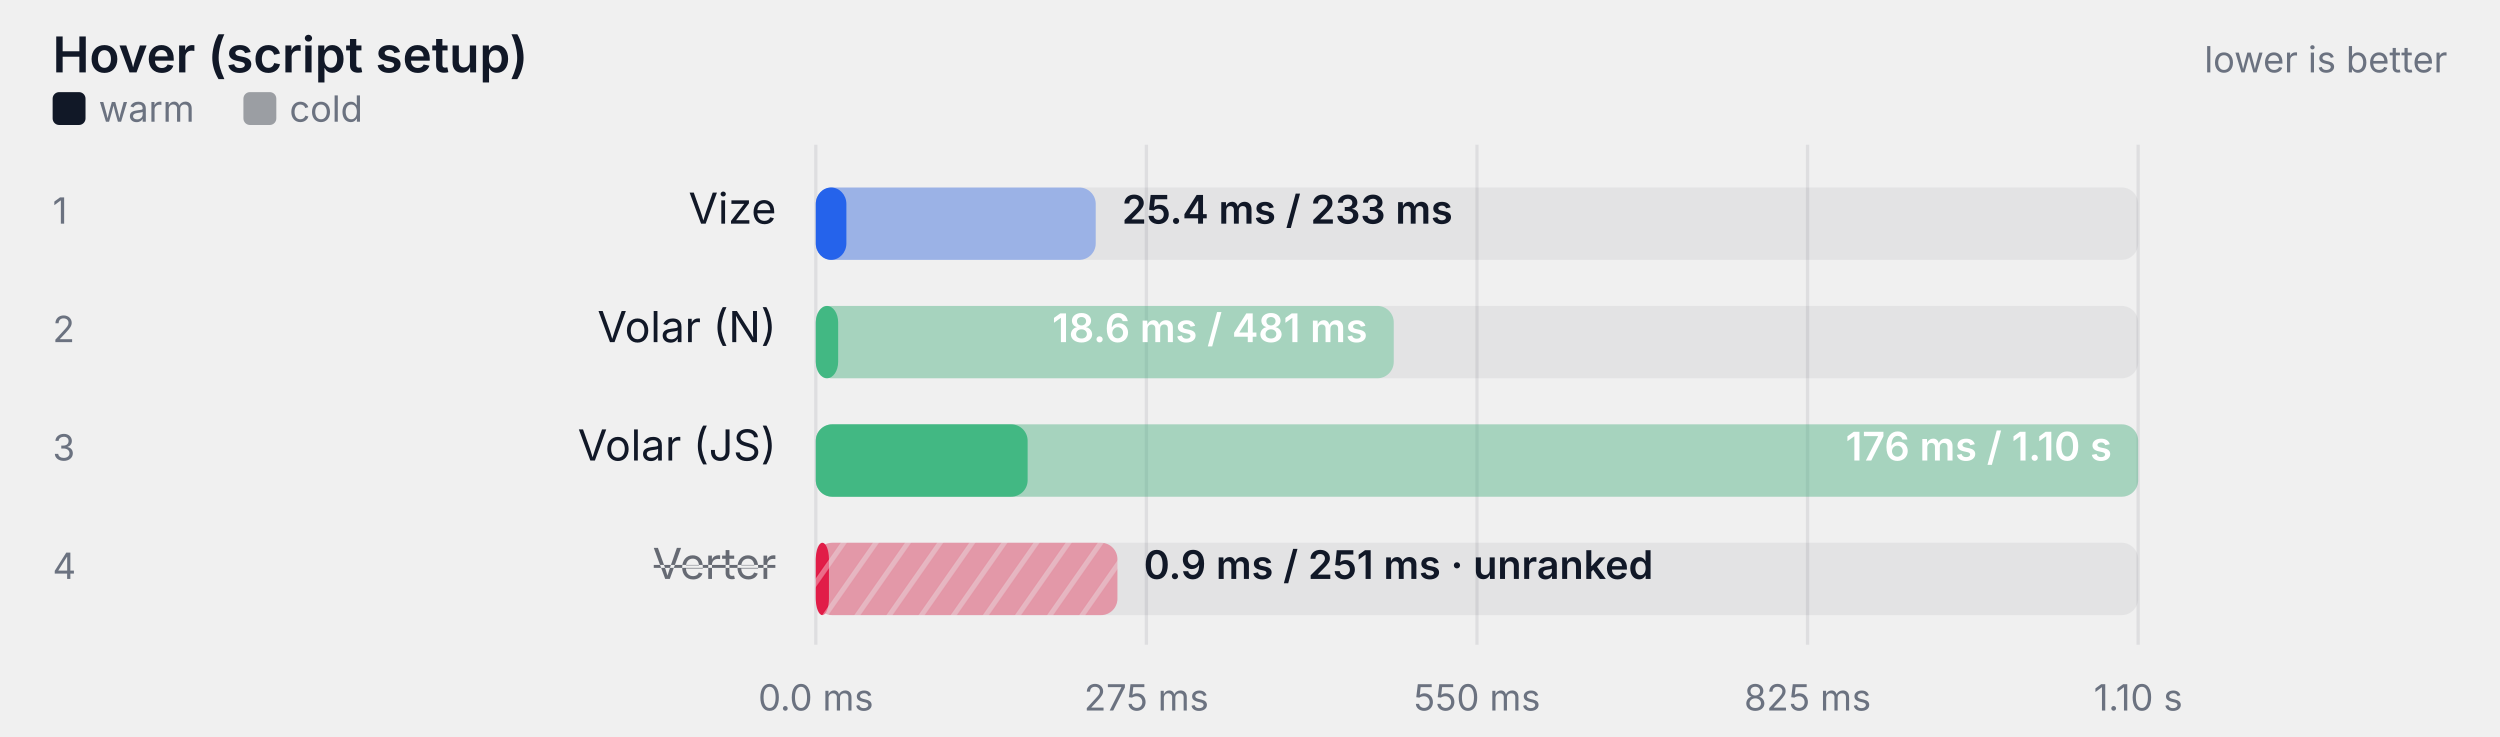
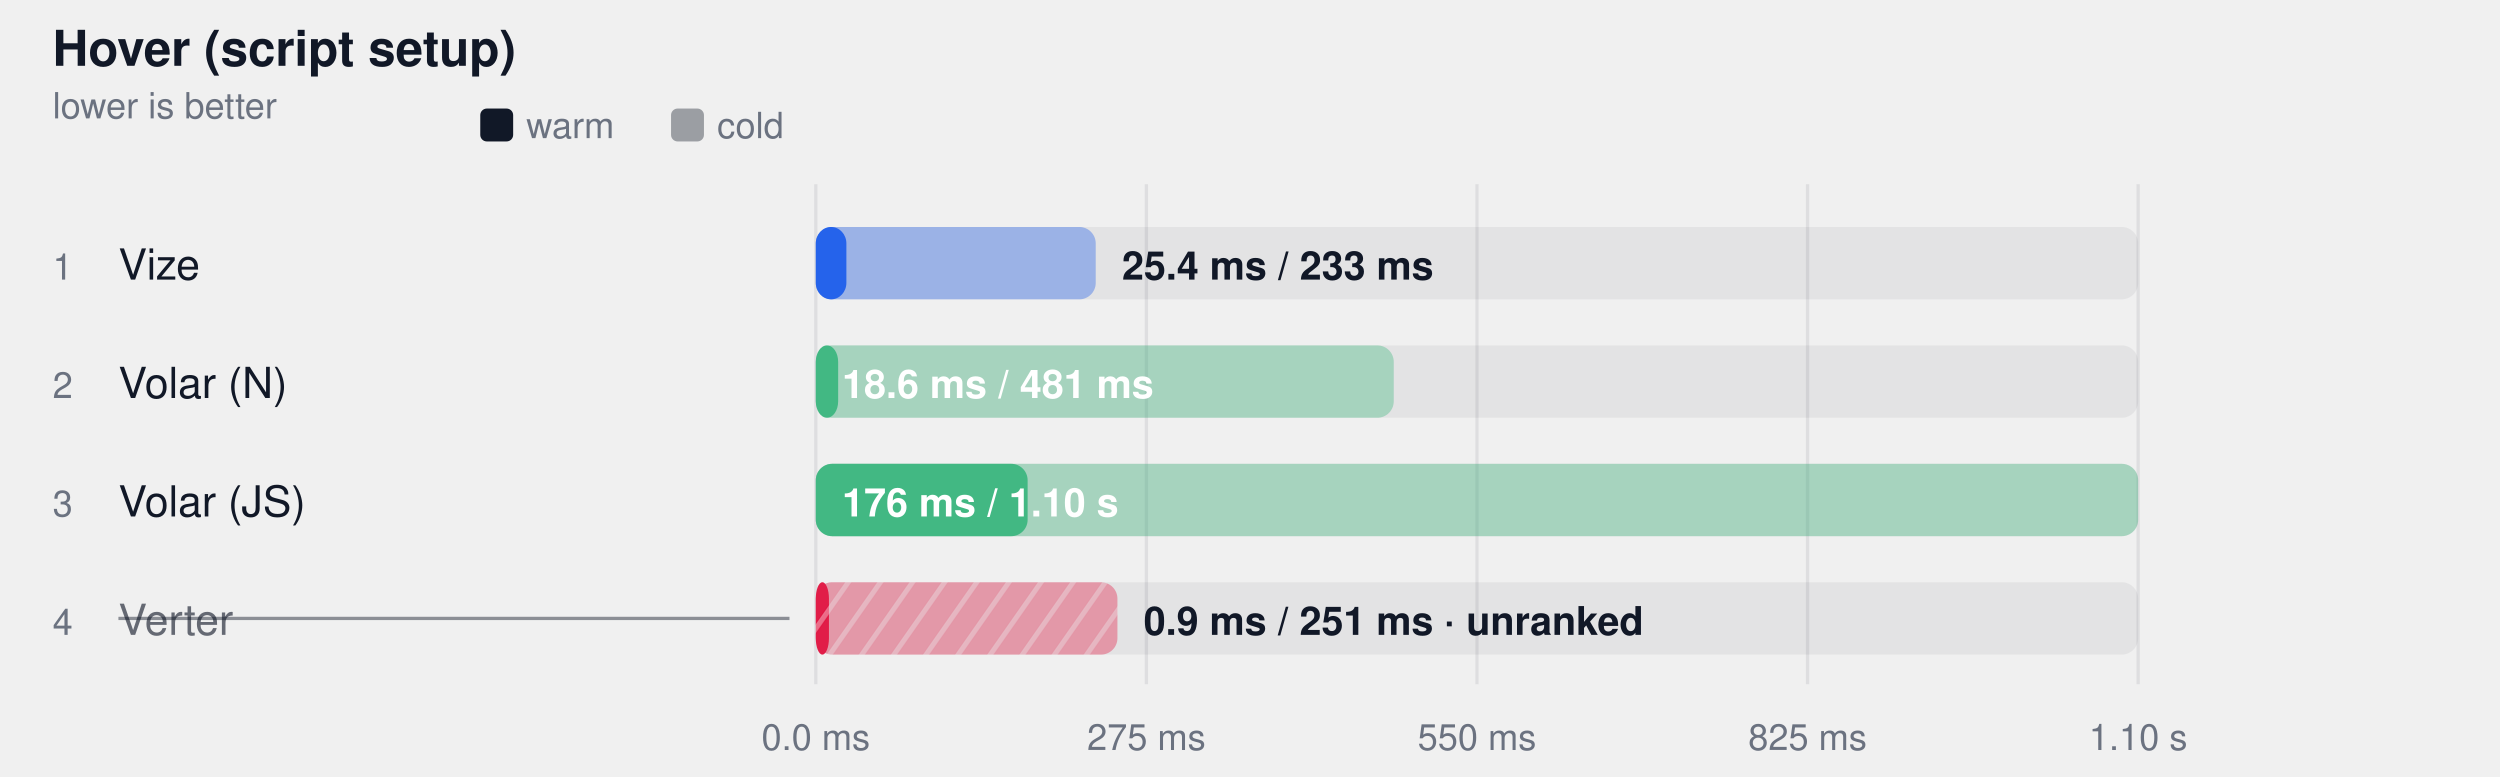
- <svg xmlns="http://www.w3.org/2000/svg" width="760" height="224" viewBox="0 0 760 224" role="img" aria-label="Hover (script setup)">
+ <svg xmlns="http://www.w3.org/2000/svg" width="760" height="236" viewBox="0 0 760 236" role="img" aria-label="Hover (script setup)">
  <style>
-     text { font-family: ui-sans-serif, system-ui, -apple-system, "Segoe UI", sans-serif; }
+     text { font-family: -apple-system, BlinkMacSystemFont, "Segoe UI", Helvetica, Arial, sans-serif; }
    .label { fill: #111827; }
-     .struck { text-decoration: line-through; opacity: 0.62; }
+     .struck { fill-opacity: 0.62; }
    .muted { fill: #6b7280; }
    .onbar { fill: #ffffff; }
    .track { fill: #111827; fill-opacity: 0.06; }
    .grid { stroke: #111827; stroke-opacity: 0.08; }
+     .strike { stroke: #111827; stroke-opacity: 0.45; }
    @media (prefers-color-scheme: dark) {
      .label { fill: #f9fafb; }
      .muted { fill: #9ca3af; }
      .track { fill: #f9fafb; fill-opacity: 0.08; }
      .grid { stroke: #f9fafb; stroke-opacity: 0.12; }
+       .strike { stroke: #f9fafb; }
    }
  </style>
  <defs>
    <pattern id="hatch-3" width="8" height="8" patternUnits="userSpaceOnUse" patternTransform="rotate(35)">
      <rect width="8" height="8" fill="#e11d48" />
      <line x1="0" y1="0" x2="0" y2="8" stroke="#fff" stroke-width="3" opacity="0.35" />
    </pattern>
  </defs>
-   <text class="label" x="16" y="22" font-size="15" font-weight="600">Hover (script setup)</text>
-   <text class="muted" x="744" y="22" text-anchor="end" font-size="11">lower is better</text>
-   <rect x="16" y="28" width="10" height="10" rx="2" fill="#111827" />
-   <text class="muted" x="30" y="37" font-size="11">warm</text>
-   <rect x="74" y="28" width="10" height="10" rx="2" fill="#111827" fill-opacity="0.38" />
-   <text class="muted" x="88" y="37" font-size="11">cold</text>
-   <line class="grid" x1="248" y1="44" x2="248" y2="196" />
-   <text class="muted" x="248" y="216" text-anchor="middle" font-size="11">0.0 ms</text>
-   <line class="grid" x1="348.5" y1="44" x2="348.5" y2="196" />
-   <text class="muted" x="348.5" y="216" text-anchor="middle" font-size="11">275 ms</text>
-   <line class="grid" x1="449" y1="44" x2="449" y2="196" />
-   <text class="muted" x="449" y="216" text-anchor="middle" font-size="11">550 ms</text>
-   <line class="grid" x1="549.5" y1="44" x2="549.5" y2="196" />
-   <text class="muted" x="549.5" y="216" text-anchor="middle" font-size="11">825 ms</text>
-   <line class="grid" x1="650" y1="44" x2="650" y2="196" />
-   <text class="muted" x="650" y="216" text-anchor="middle" font-size="11">1.10 s</text>
-   <text class="muted" x="16" y="68" font-size="11">1</text>
-   <text class="label" x="236" y="68" text-anchor="end" font-size="13">Vize</text>
-   <rect class="track" x="248" y="57" width="402" height="22" rx="5" />
-   <rect class="cold" x="248" y="57" width="85.1" height="22" rx="5" fill="#2563eb" fill-opacity="0.38" />
-   <rect class="warm" x="248" y="57" width="9.3" height="22" rx="5" fill="#2563eb" />
-   <text class="label" x="341.078" y="68" font-size="12" font-weight="600">25.4 ms / 233 ms</text>
-   <text class="muted" x="16" y="104" font-size="11">2</text>
-   <text class="label" x="236" y="104" text-anchor="end" font-size="13">Volar (N)</text>
-   <rect class="track" x="248" y="93" width="402" height="22" rx="5" />
-   <rect class="cold" x="248" y="93" width="175.7" height="22" rx="5" fill="#42b883" fill-opacity="0.38" />
-   <rect class="warm" x="248" y="93" width="6.8" height="22" rx="5" fill="#42b883" />
-   <text class="onbar" x="415.711" y="104" text-anchor="end" font-size="12" font-weight="600">18.6 ms / 481 ms</text>
-   <text class="muted" x="16" y="140" font-size="11">3</text>
-   <text class="label" x="236" y="140" text-anchor="end" font-size="13">Volar (JS)</text>
-   <rect class="track" x="248" y="129" width="402" height="22" rx="5" />
-   <rect class="cold" x="248" y="129" width="402.0" height="22" rx="5" fill="#42b883" fill-opacity="0.38" />
-   <rect class="warm" x="248" y="129" width="64.4" height="22" rx="5" fill="#42b883" />
-   <text class="onbar" x="642" y="140" text-anchor="end" font-size="12" font-weight="600">176 ms / 1.10 s</text>
-   <text class="muted" x="16" y="176" font-size="11">4</text>
-   <text class="label struck" x="236" y="176" text-anchor="end" font-size="13">Verter</text>
-   <rect class="track" x="248" y="165" width="402" height="22" rx="5" />
-   <rect class="cold" x="248" y="165" width="91.7" height="22" rx="5" fill="url(#hatch-3)" fill-opacity="0.38" />
-   <rect class="warm" x="248" y="165" width="4.0" height="22" rx="5" fill="url(#hatch-3)" />
-   <text class="label" x="347.693" y="176" font-size="12" font-weight="600">0.9 ms / 251 ms · unranked</text>
+   <text class="label" fill="#111827" x="16" y="20" font-size="15" font-weight="600">Hover (script setup)</text>
+   <text class="muted" fill="#6b7280" x="16" y="36" font-size="11">lower is better</text>
+   <rect x="146" y="33" width="10" height="10" rx="2" fill="#111827" />
+   <text class="muted" fill="#6b7280" x="160" y="42" font-size="11">warm</text>
+   <rect x="204" y="33" width="10" height="10" rx="2" fill="#111827" fill-opacity="0.38" />
+   <text class="muted" fill="#6b7280" x="218" y="42" font-size="11">cold</text>
+   <line class="grid" x1="248" y1="56" x2="248" y2="208" />
+   <text class="muted" fill="#6b7280" x="248" y="228" text-anchor="middle" font-size="11">0.0 ms</text>
+   <line class="grid" x1="348.5" y1="56" x2="348.5" y2="208" />
+   <text class="muted" fill="#6b7280" x="348.5" y="228" text-anchor="middle" font-size="11">275 ms</text>
+   <line class="grid" x1="449" y1="56" x2="449" y2="208" />
+   <text class="muted" fill="#6b7280" x="449" y="228" text-anchor="middle" font-size="11">550 ms</text>
+   <line class="grid" x1="549.5" y1="56" x2="549.5" y2="208" />
+   <text class="muted" fill="#6b7280" x="549.5" y="228" text-anchor="middle" font-size="11">825 ms</text>
+   <line class="grid" x1="650" y1="56" x2="650" y2="208" />
+   <text class="muted" fill="#6b7280" x="650" y="228" text-anchor="middle" font-size="11">1.10 s</text>
+   <text class="muted" fill="#6b7280" x="16" y="85" font-size="11">1</text>
+   <text class="label" fill="#111827" x="36" y="85" font-size="13">Vize</text>
+   <rect class="track" x="248" y="69" width="402" height="22" rx="5" />
+   <rect class="cold" x="248" y="69" width="85.1" height="22" rx="5" fill="#2563eb" fill-opacity="0.38" />
+   <rect class="warm" x="248" y="69" width="9.3" height="22" rx="5" fill="#2563eb" />
+   <text class="label" fill="#111827" x="341.078" y="85" font-size="12" font-weight="600">25.4 ms / 233 ms</text>
+   <text class="muted" fill="#6b7280" x="16" y="121" font-size="11">2</text>
+   <text class="label" fill="#111827" x="36" y="121" font-size="13">Volar (N)</text>
+   <rect class="track" x="248" y="105" width="402" height="22" rx="5" />
+   <rect class="cold" x="248" y="105" width="175.7" height="22" rx="5" fill="#42b883" fill-opacity="0.38" />
+   <rect class="warm" x="248" y="105" width="6.8" height="22" rx="5" fill="#42b883" />
+   <text class="onbar" fill="#ffffff" x="256" y="121" font-size="12" font-weight="600">18.6 ms / 481 ms</text>
+   <text class="muted" fill="#6b7280" x="16" y="157" font-size="11">3</text>
+   <text class="label" fill="#111827" x="36" y="157" font-size="13">Volar (JS)</text>
+   <rect class="track" x="248" y="141" width="402" height="22" rx="5" />
+   <rect class="cold" x="248" y="141" width="402.0" height="22" rx="5" fill="#42b883" fill-opacity="0.38" />
+   <rect class="warm" x="248" y="141" width="64.4" height="22" rx="5" fill="#42b883" />
+   <text class="onbar" fill="#ffffff" x="256" y="157" font-size="12" font-weight="600">176 ms / 1.10 s</text>
+   <text class="muted" fill="#6b7280" x="16" y="193" font-size="11">4</text>
+   <text class="label struck" fill="#111827" x="36" y="193" font-size="13" fill-opacity="0.62">Verter</text>
+   <line class="strike" x1="36" y1="188" x2="240" y2="188" />
+   <rect class="track" x="248" y="177" width="402" height="22" rx="5" />
+   <rect class="cold" x="248" y="177" width="91.7" height="22" rx="5" fill="url(#hatch-3)" fill-opacity="0.38" />
+   <rect class="warm" x="248" y="177" width="4.0" height="22" rx="5" fill="url(#hatch-3)" />
+   <text class="label" fill="#111827" x="347.693" y="193" font-size="12" font-weight="600">0.9 ms / 251 ms · unranked</text>
</svg>
